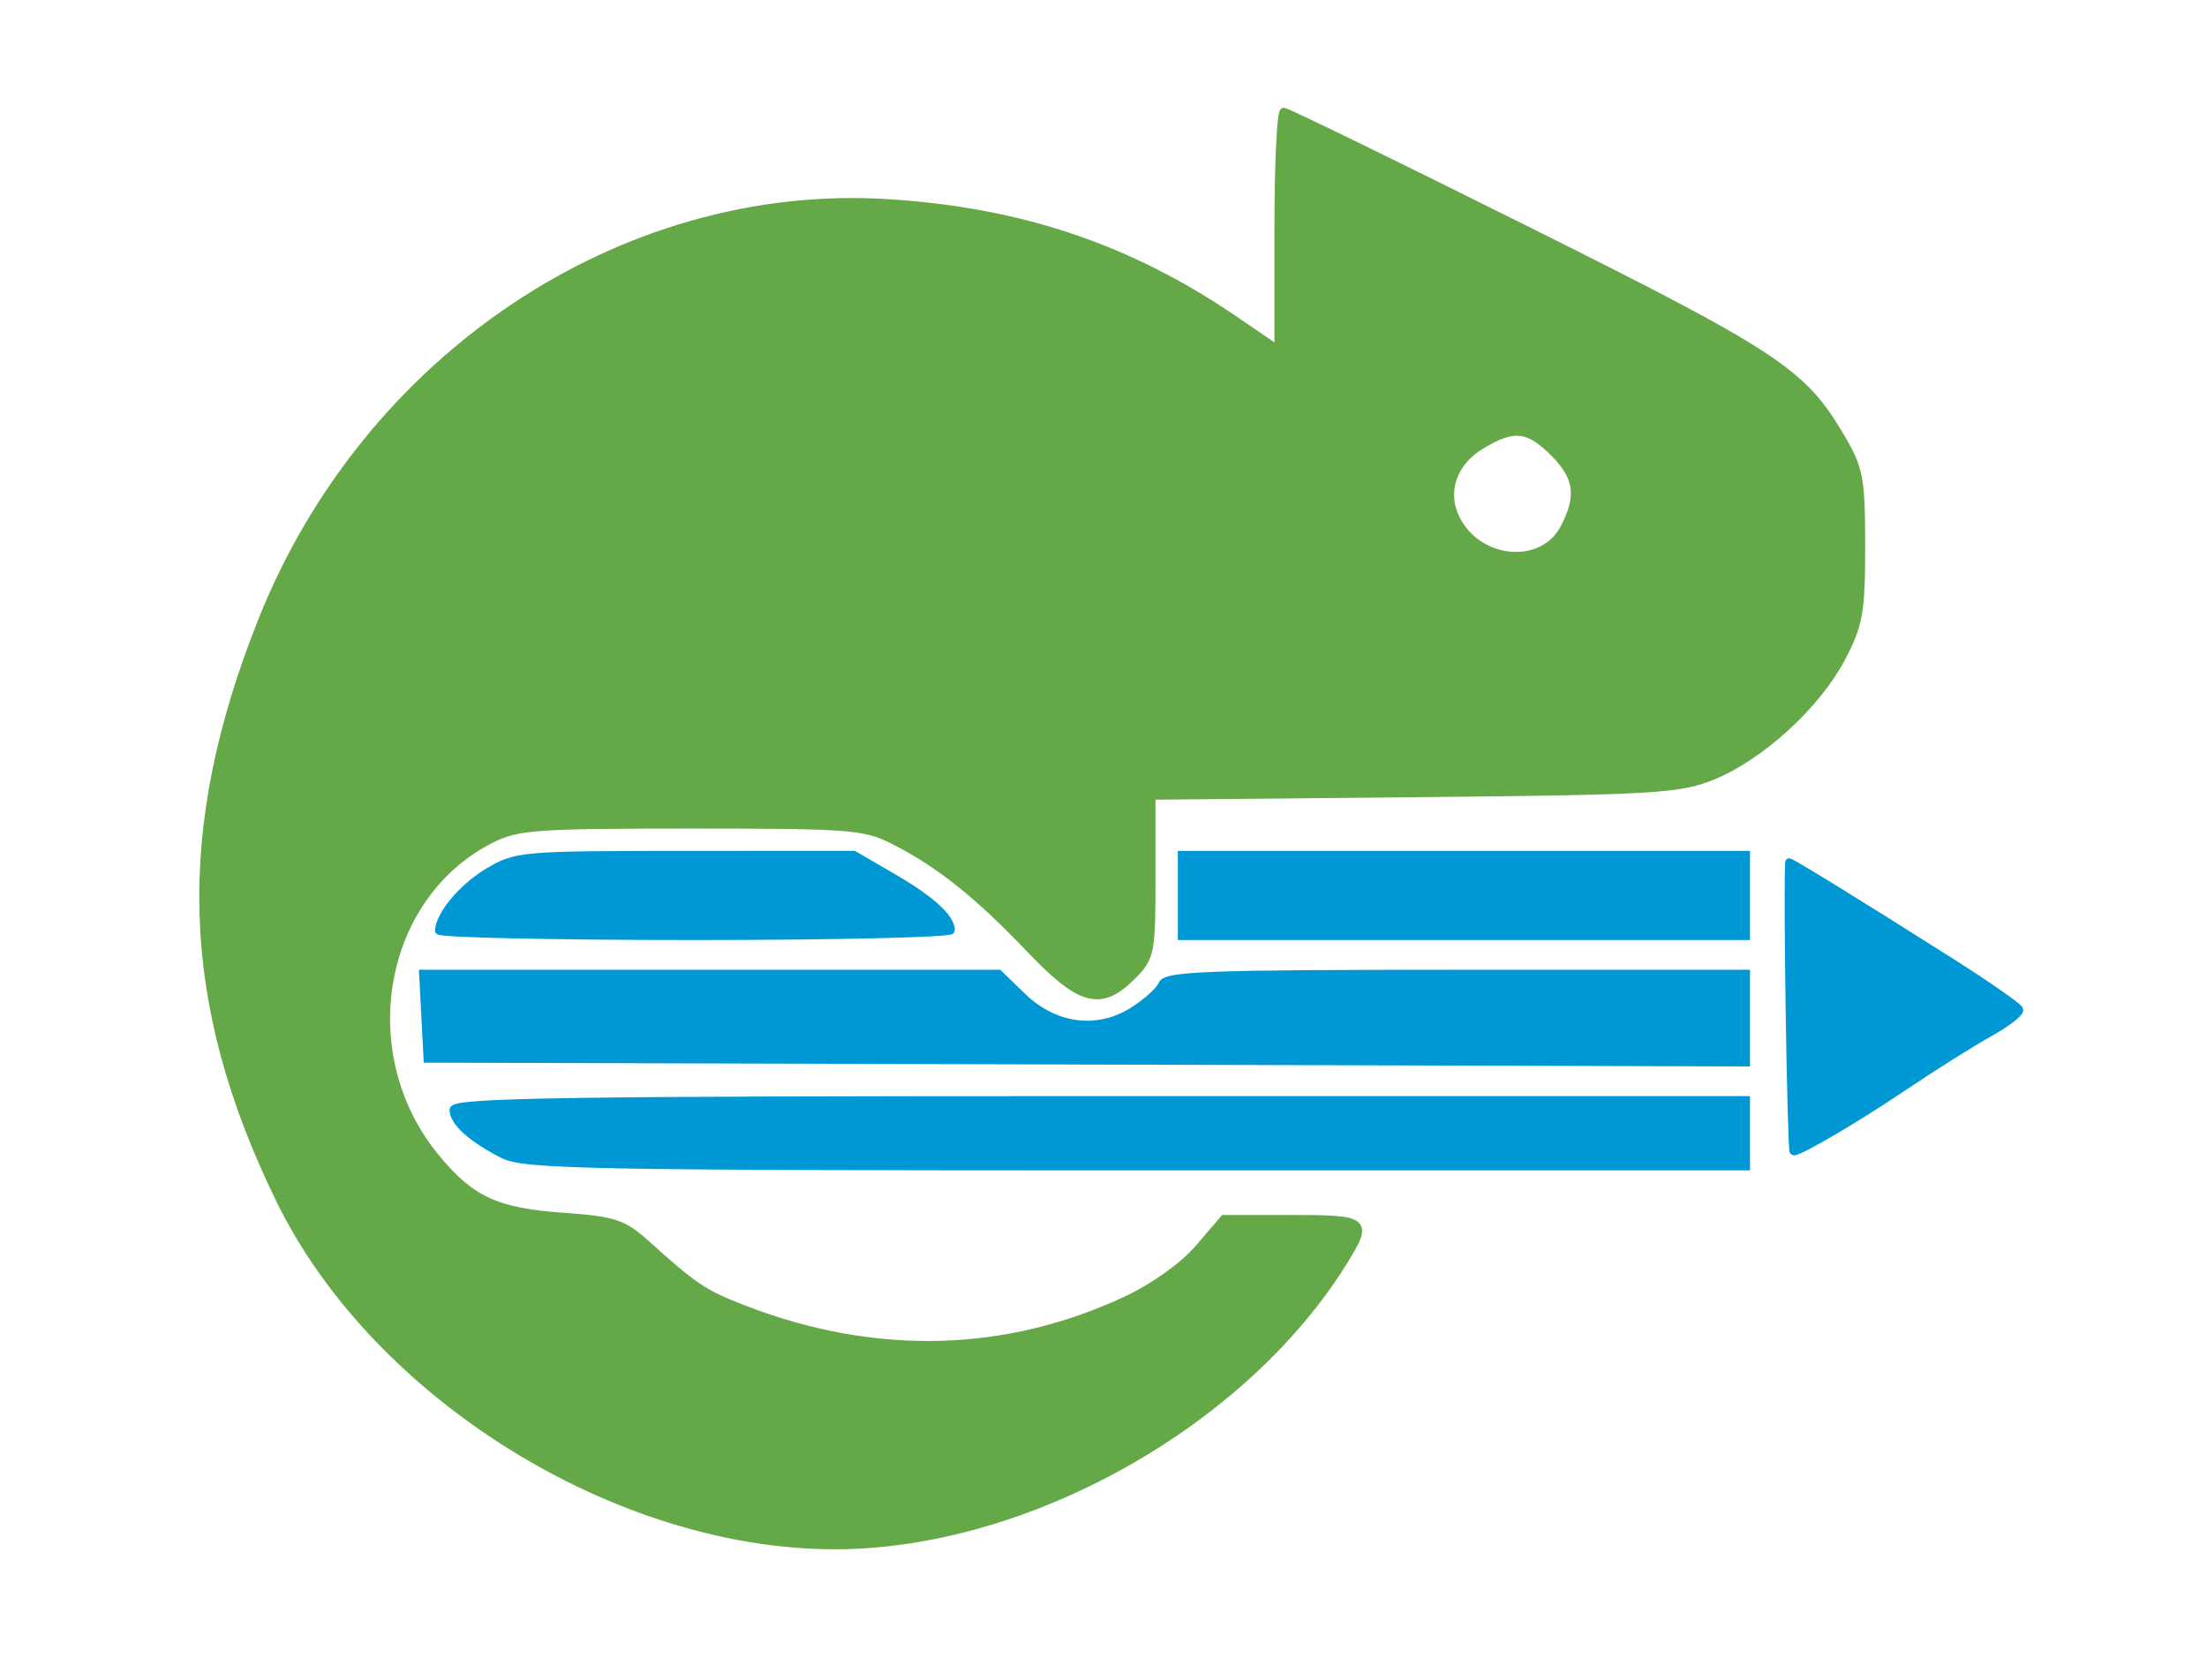
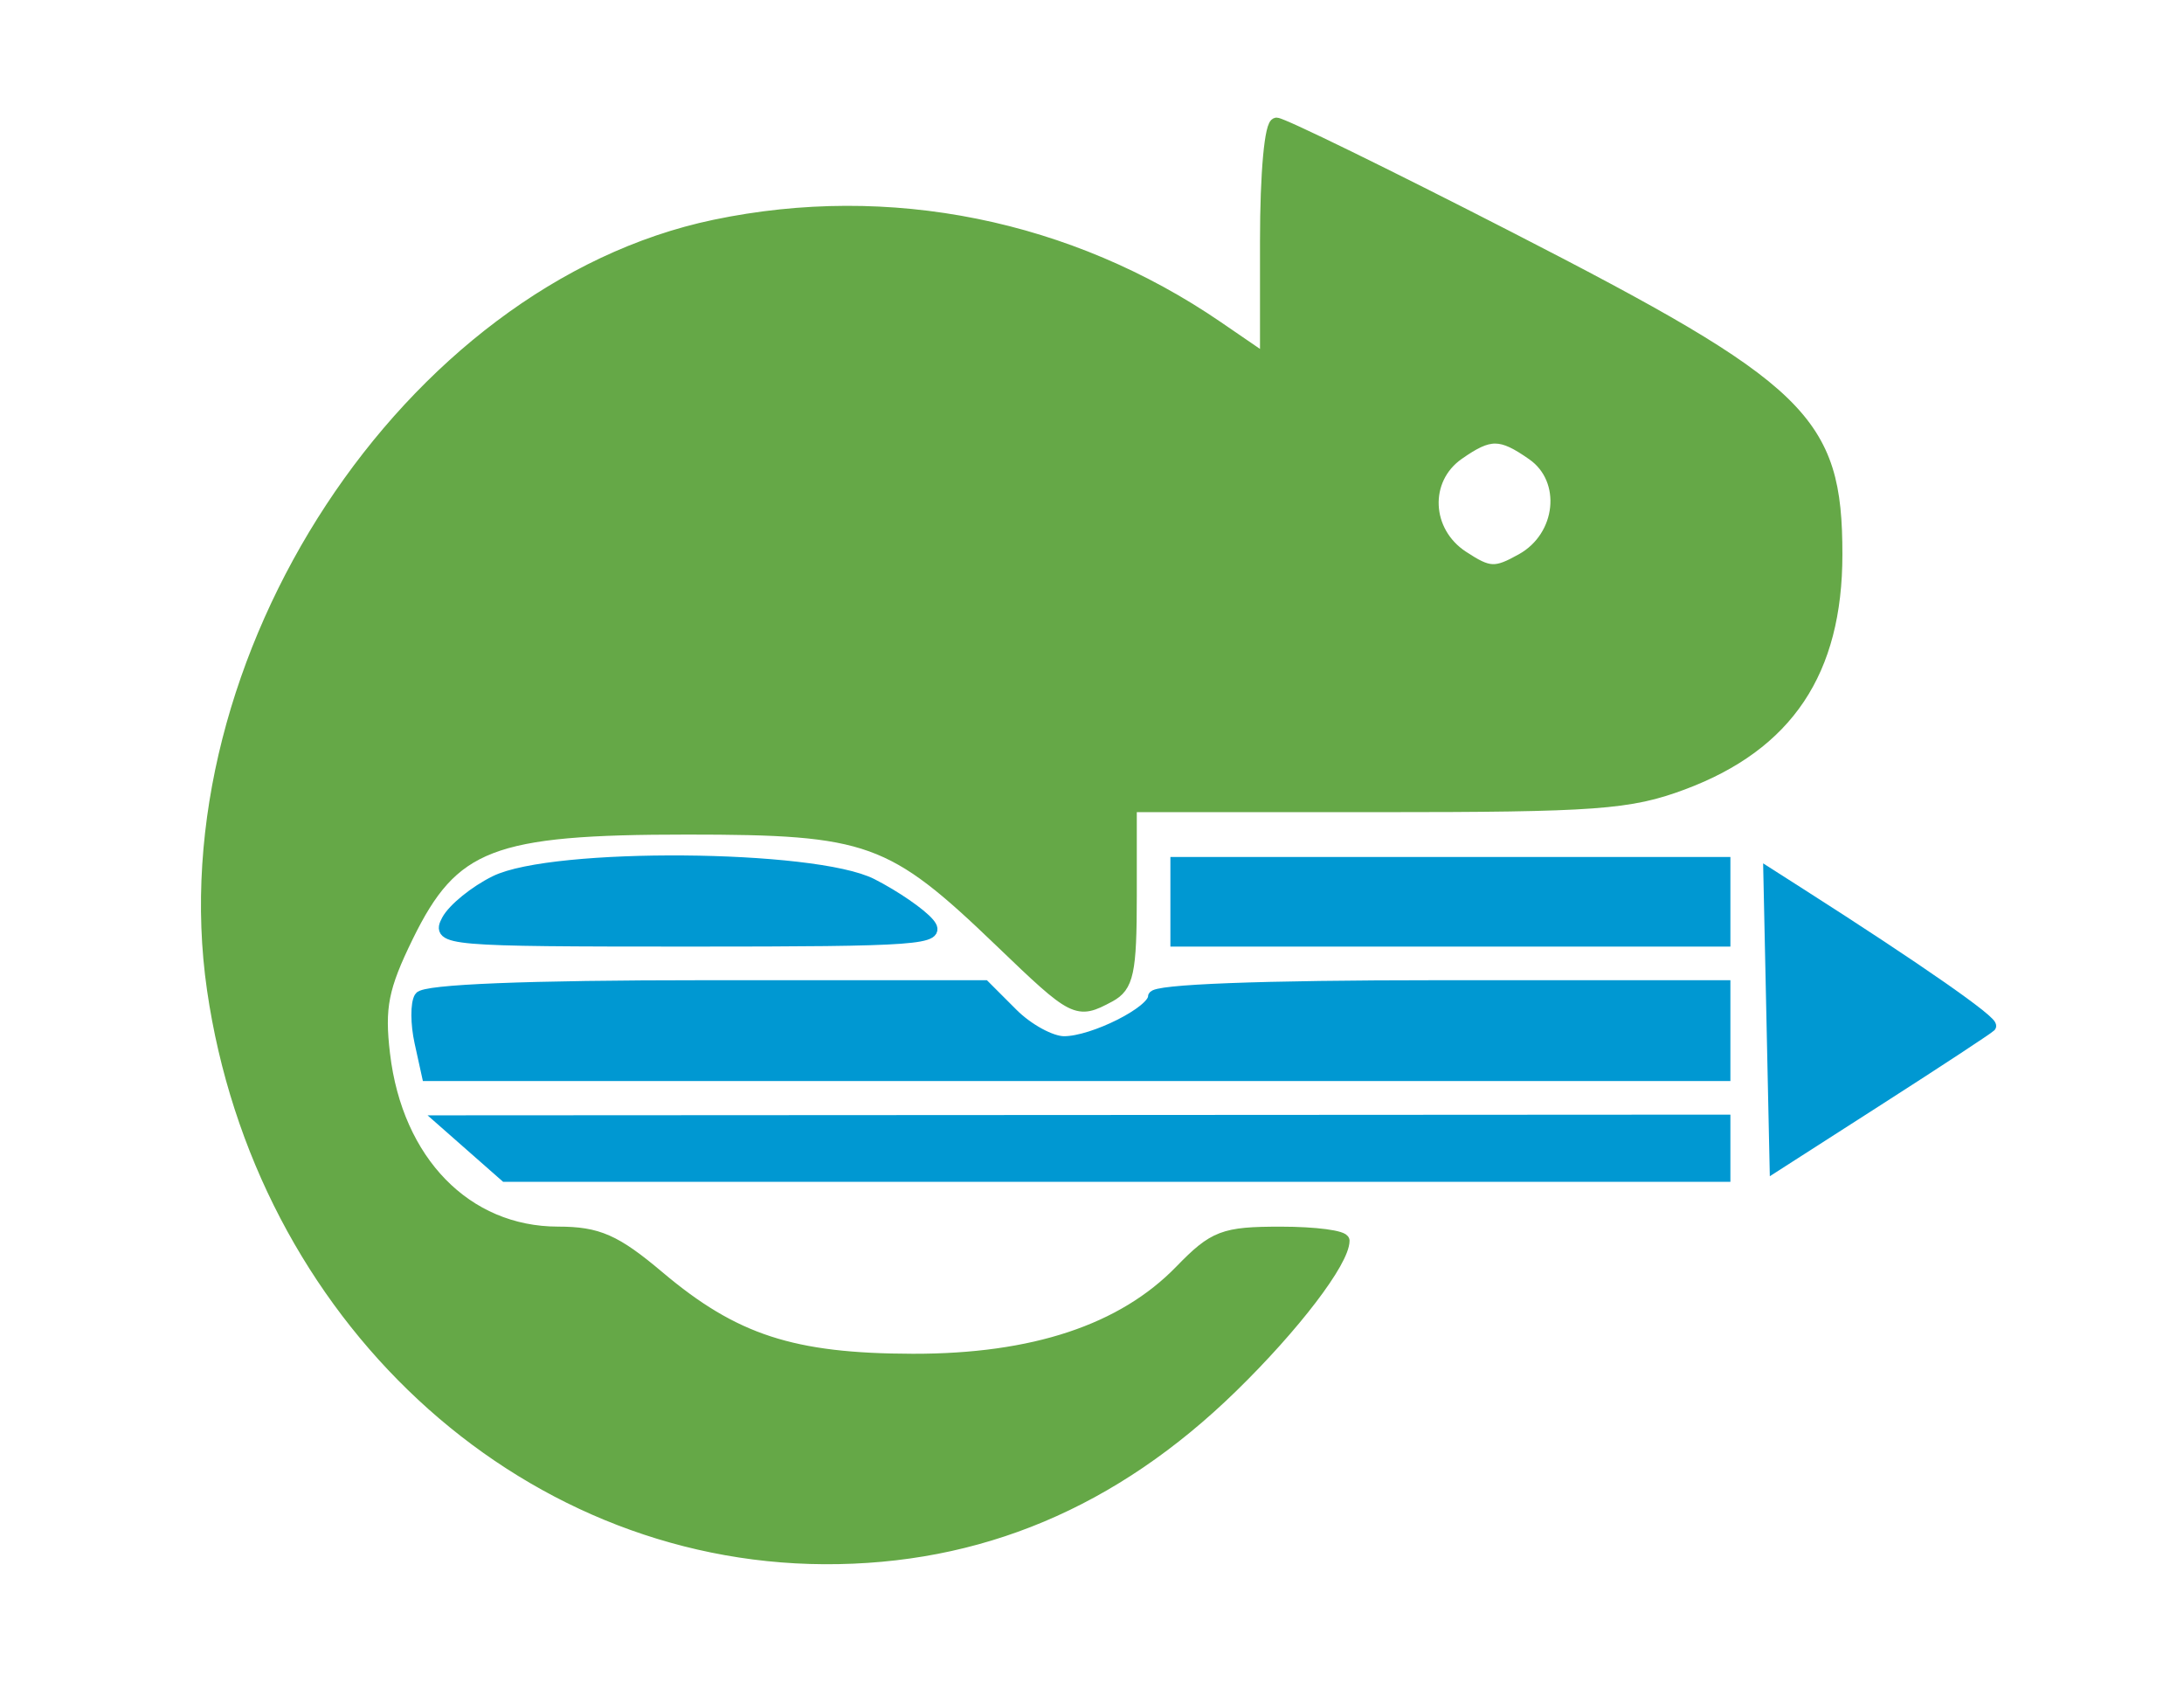
- <svg xmlns="http://www.w3.org/2000/svg" version="1.0" width="297pt" height="226pt" viewBox="0 0 297 226" style="" preserveAspectRatio="xMidYMid meet">
+ <svg xmlns="http://www.w3.org/2000/svg" version="1.0" width="195pt" height="152pt" viewBox="0 0 195 152" style="" preserveAspectRatio="xMidYMid meet">
  <g fill="#65A847FF" stroke="#65A847FF">
-     <path d="M 172.000 31.008 L 172.000 47.015 166.206 43.060 C 151.967 33.341 137.383 28.422 119.477 27.299 C 83.807 25.062 49.377 48.033 35.240 83.500 C 23.976 111.761 24.683 134.896 37.623 161.421 C 50.485 187.786 83.021 208.035 112.440 207.985 C 138.135 207.941 167.343 191.598 180.886 169.685 C 184.245 164.249 183.937 164.000 173.846 164.000 L 164.692 164.000 161.288 167.977 C 159.294 170.307 155.321 173.159 151.692 174.867 C 135.416 182.525 117.745 182.967 100.123 176.157 C 94.714 174.067 93.427 173.209 87.000 167.404 C 83.888 164.594 82.653 164.184 75.867 163.708 C 66.764 163.069 63.347 161.480 58.593 155.679 C 47.296 141.892 50.981 120.662 66.001 112.999 C 69.585 111.171 71.896 111.000 93.000 111.000 C 114.577 111.000 116.354 111.139 120.290 113.133 C 126.334 116.196 131.641 120.421 138.537 127.661 C 145.413 134.882 148.121 135.607 152.364 131.364 C 154.887 128.840 155.000 128.263 155.000 117.922 L 155.000 107.117 190.250 106.780 C 222.541 106.471 225.912 106.277 230.403 104.471 C 236.867 101.873 244.458 94.952 247.805 88.608 C 250.209 84.048 250.499 82.427 250.499 73.500 C 250.500 64.381 250.257 63.086 247.738 58.802 C 242.583 50.032 239.062 47.711 205.500 30.964 C 187.900 22.182 173.163 14.998 172.750 14.998 C 172.338 14.999 172.000 22.203 172.000 31.008 M 209.077 60.923 C 212.350 64.196 212.707 66.731 210.498 71.005 C 207.571 76.665 198.672 75.765 195.828 69.521 C 194.236 66.029 195.618 62.203 199.277 59.973 C 203.662 57.299 205.645 57.491 209.077 60.923 " />
+     <path d="M 113.000 21.548 L 113.000 32.096 108.750 29.185 C 95.490 20.102 79.375 16.848 63.799 20.110 C 36.462 25.834 14.710 58.942 18.980 88.328 C 23.206 117.414 46.409 139.000 73.590 139.133 C 87.398 139.201 99.444 134.139 110.014 123.828 C 115.573 118.406 119.987 112.623 119.996 110.750 C 119.998 110.338 117.458 110.000 114.351 110.000 C 109.236 110.000 108.389 110.323 105.385 113.415 C 100.226 118.727 92.273 121.368 81.500 121.347 C 70.771 121.327 65.560 119.629 58.842 113.964 C 54.954 110.685 53.395 109.999 49.821 109.996 C 41.630 109.989 35.458 103.659 34.326 94.105 C 33.830 89.919 34.180 88.153 36.404 83.606 C 40.458 75.322 43.890 74.000 61.356 74.000 C 77.574 74.000 79.587 74.723 89.289 84.042 C 95.945 90.436 96.137 90.532 99.066 88.965 C 100.730 88.074 101.000 86.816 101.000 79.965 L 101.000 72.000 122.962 72.000 C 142.487 72.000 145.519 71.778 150.278 69.997 C 159.621 66.502 164.000 59.960 164.000 49.500 C 164.000 37.480 161.122 34.694 134.720 21.148 C 123.841 15.567 114.503 11.000 113.970 11.000 C 113.405 11.000 113.000 15.401 113.000 21.548 M 136.834 40.596 C 140.016 42.825 139.489 47.885 135.865 49.909 C 133.506 51.227 132.957 51.202 130.615 49.667 C 127.236 47.454 127.035 42.789 130.223 40.557 C 133.014 38.601 133.994 38.607 136.834 40.596 " />
  </g>
-   <g fill="#0098D4FF" stroke="#0098D4FF">
-     <path d="M 57.200 136.750 L 57.500 142.500 146.250 142.755 L 235.000 143.011 235.000 137.005 L 235.000 131.000 195.969 131.000 C 162.434 131.000 156.857 131.208 156.369 132.480 C 156.057 133.294 154.241 134.924 152.334 136.102 C 147.587 139.036 141.890 138.255 137.581 134.079 L 134.405 131.000 95.652 131.000 L 56.900 131.000 57.200 136.750 " />
+   <g fill="#0098D2FF" stroke="#0098D2FF">
+     <path d="M 37.485 89.024 C 37.137 89.588 37.146 91.388 37.505 93.024 L 38.159 96.000 96.079 96.000 L 154.000 96.000 154.000 92.000 L 154.000 88.000 128.500 88.000 C 112.615 88.000 103.000 88.367 103.000 88.974 C 103.000 90.287 97.611 93.000 95.004 93.000 C 93.852 93.000 91.784 91.875 90.409 90.500 L 87.909 88.000 63.014 88.000 C 47.100 88.000 37.890 88.370 37.485 89.024 " />
  </g>
-   <g fill="#0098D4FF" stroke="#0098D4FF">
-     <path d="M 61.000 149.345 C 61.000 151.006 63.488 153.246 67.700 155.379 C 70.574 156.834 79.287 157.000 152.950 157.000 L 235.000 157.000 235.000 152.500 L 235.000 148.000 148.000 148.000 C 75.789 148.000 61.000 148.229 61.000 149.345 " />
+   <g fill="#0098D2FF" stroke="#0098D2FF">
+     <path d="M 42.306 102.532 L 45.112 105.000 99.556 105.000 L 154.000 105.000 154.000 102.500 L 154.000 100.000 96.750 100.032 L 39.500 100.063 42.306 102.532 " />
  </g>
-   <g fill="#0098D4FF" stroke="#0098D4FF">
-     <path d="M 159.000 120.500 L 159.000 126.000 197.000 126.000 L 235.000 126.000 235.000 120.500 L 235.000 115.000 197.000 115.000 L 159.000 115.000 159.000 120.500 " />
+   <g fill="#0098D2FF" stroke="#0098D2FF">
+     <path d="M 105.000 80.500 L 105.000 84.000 129.500 84.000 L 154.000 84.000 154.000 80.500 L 154.000 77.000 129.500 77.000 L 105.000 77.000 105.000 80.500 " />
  </g>
-   <g fill="#0098D4FF" stroke="#0098D4FF">
-     <path d="M 65.610 117.365 C 62.169 119.448 59.138 123.083 59.035 125.250 C 59.016 125.663 74.525 126.000 93.500 126.000 C 112.475 126.000 128.000 125.636 128.000 125.191 C 128.000 123.498 125.313 121.045 120.206 118.077 L 114.912 115.000 92.206 115.005 C 70.133 115.010 69.392 115.076 65.610 117.365 " />
+   <g fill="#0098D2FF" stroke="#0098D2FF">
+     <path d="M 158.221 91.045 L 158.500 104.095 167.895 98.069 C 173.062 94.755 177.482 91.851 177.717 91.616 C 178.081 91.252 171.259 86.496 160.721 79.768 L 157.942 77.994 158.221 91.045 " />
  </g>
-   <g fill="#0098D4FF" stroke="#0098D4FF">
-     <path d="M 240.791 135.499 C 240.951 146.225 241.193 155.000 241.330 155.000 C 242.255 155.000 249.681 150.643 256.000 146.392 C 260.125 143.617 265.421 140.281 267.768 138.978 C 270.116 137.676 271.916 136.273 271.768 135.859 C 271.621 135.446 267.450 132.540 262.500 129.402 C 250.655 121.892 241.102 116.000 240.768 115.999 C 240.621 115.998 240.631 124.773 240.791 135.499 " />
+   <g fill="#0098D2FF" stroke="#0098D2FF">
+     <path d="M 44.207 78.668 C 42.396 79.561 40.468 81.126 39.922 82.146 C 38.969 83.926 39.833 84.000 61.587 84.000 C 82.082 84.000 84.120 83.850 82.939 82.427 C 82.221 81.562 79.934 79.987 77.857 78.927 C 72.726 76.310 49.358 76.130 44.207 78.668 " />
  </g>
</svg>
